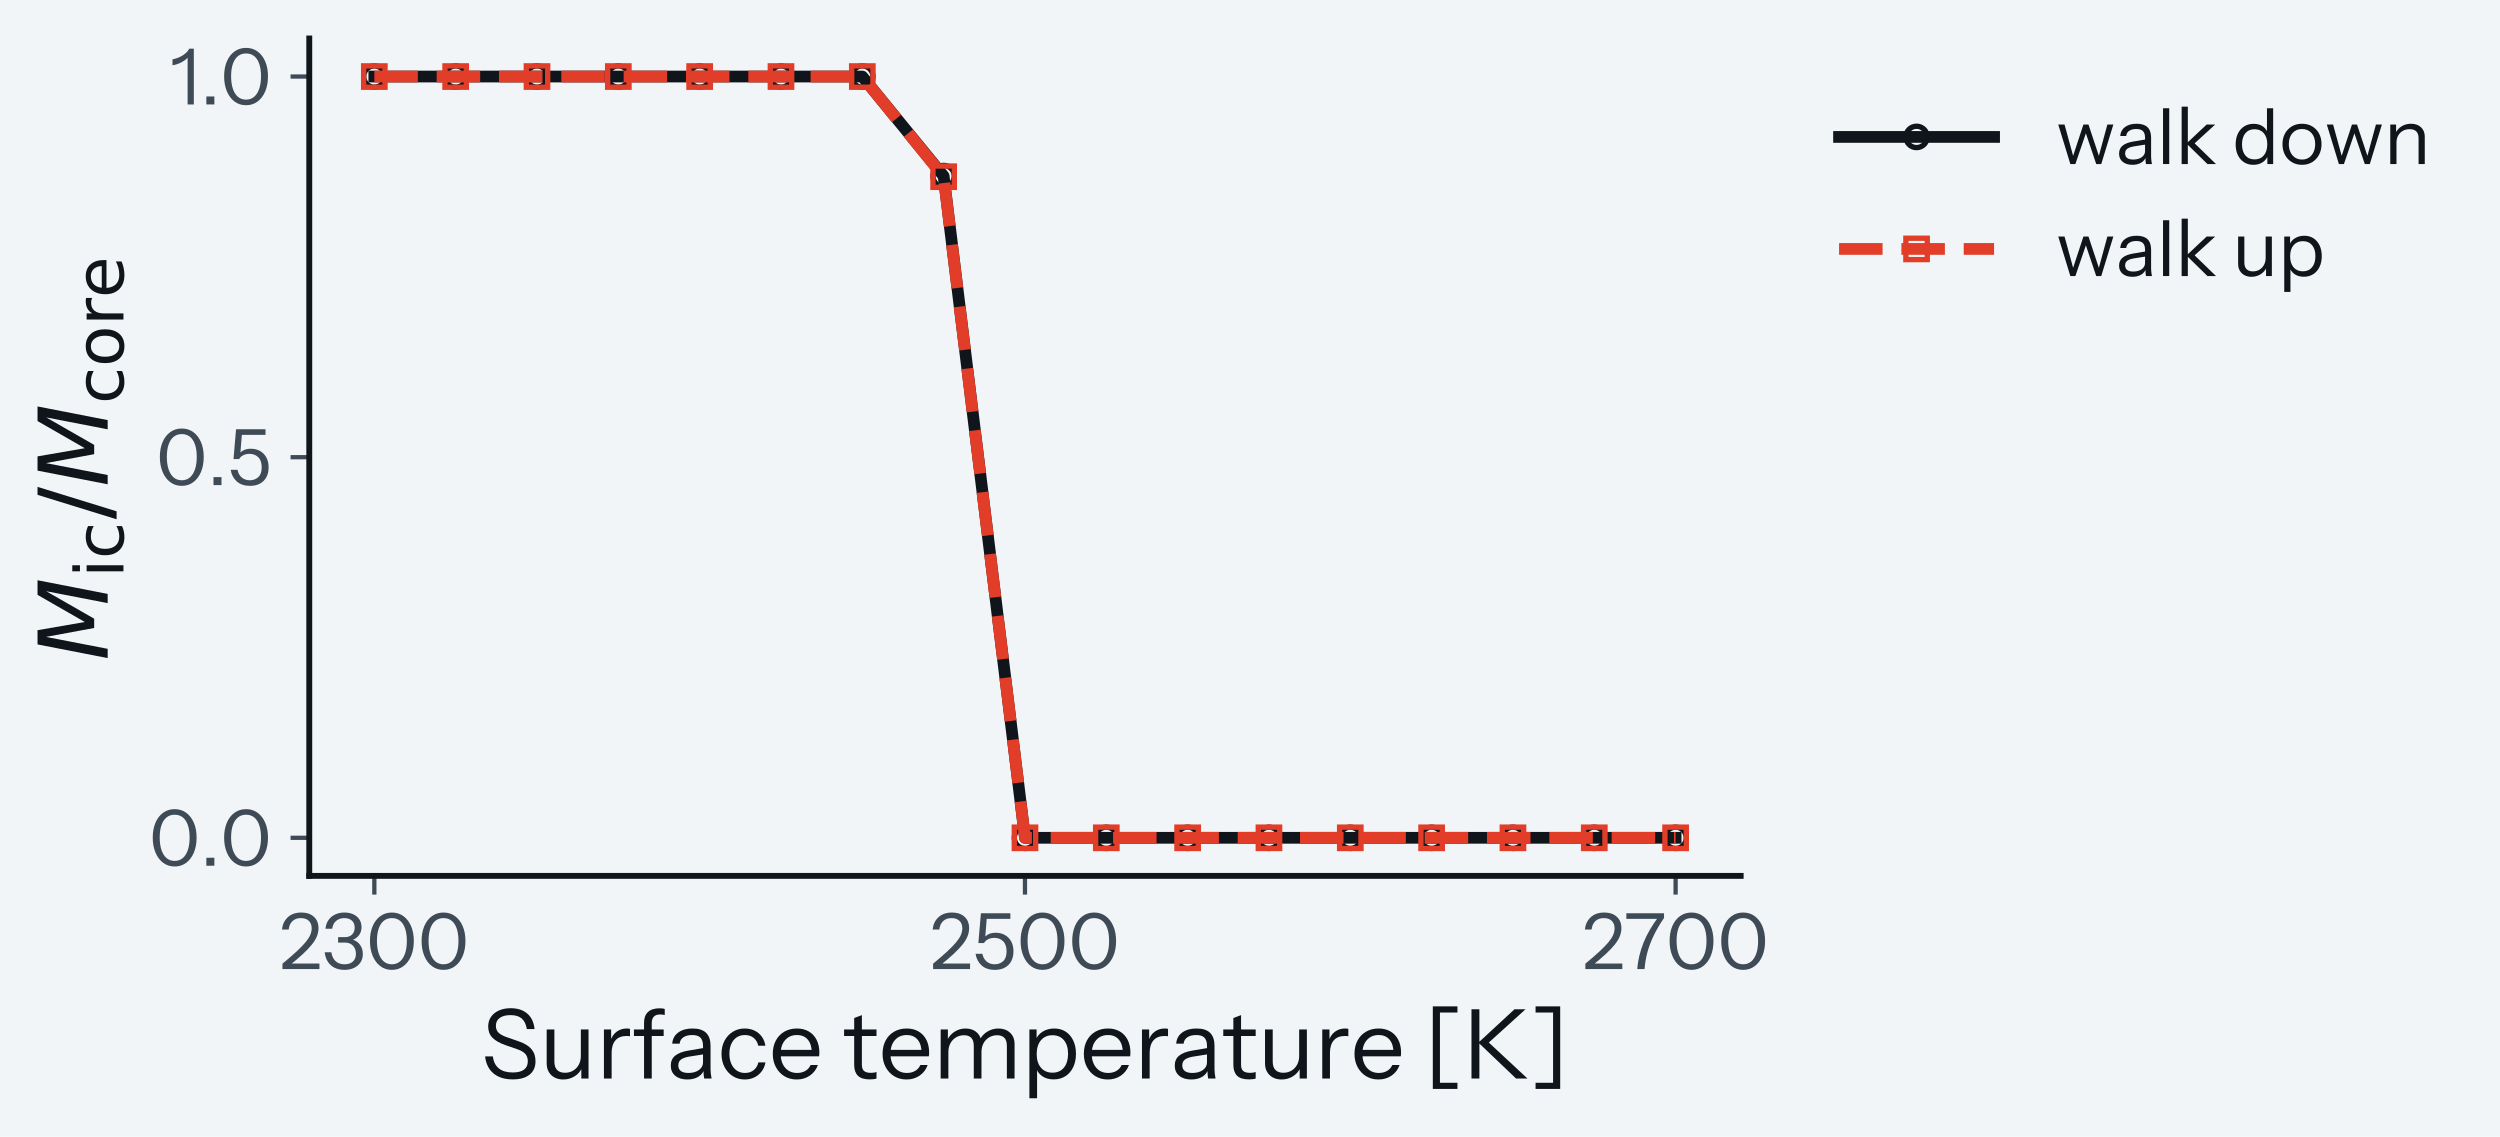
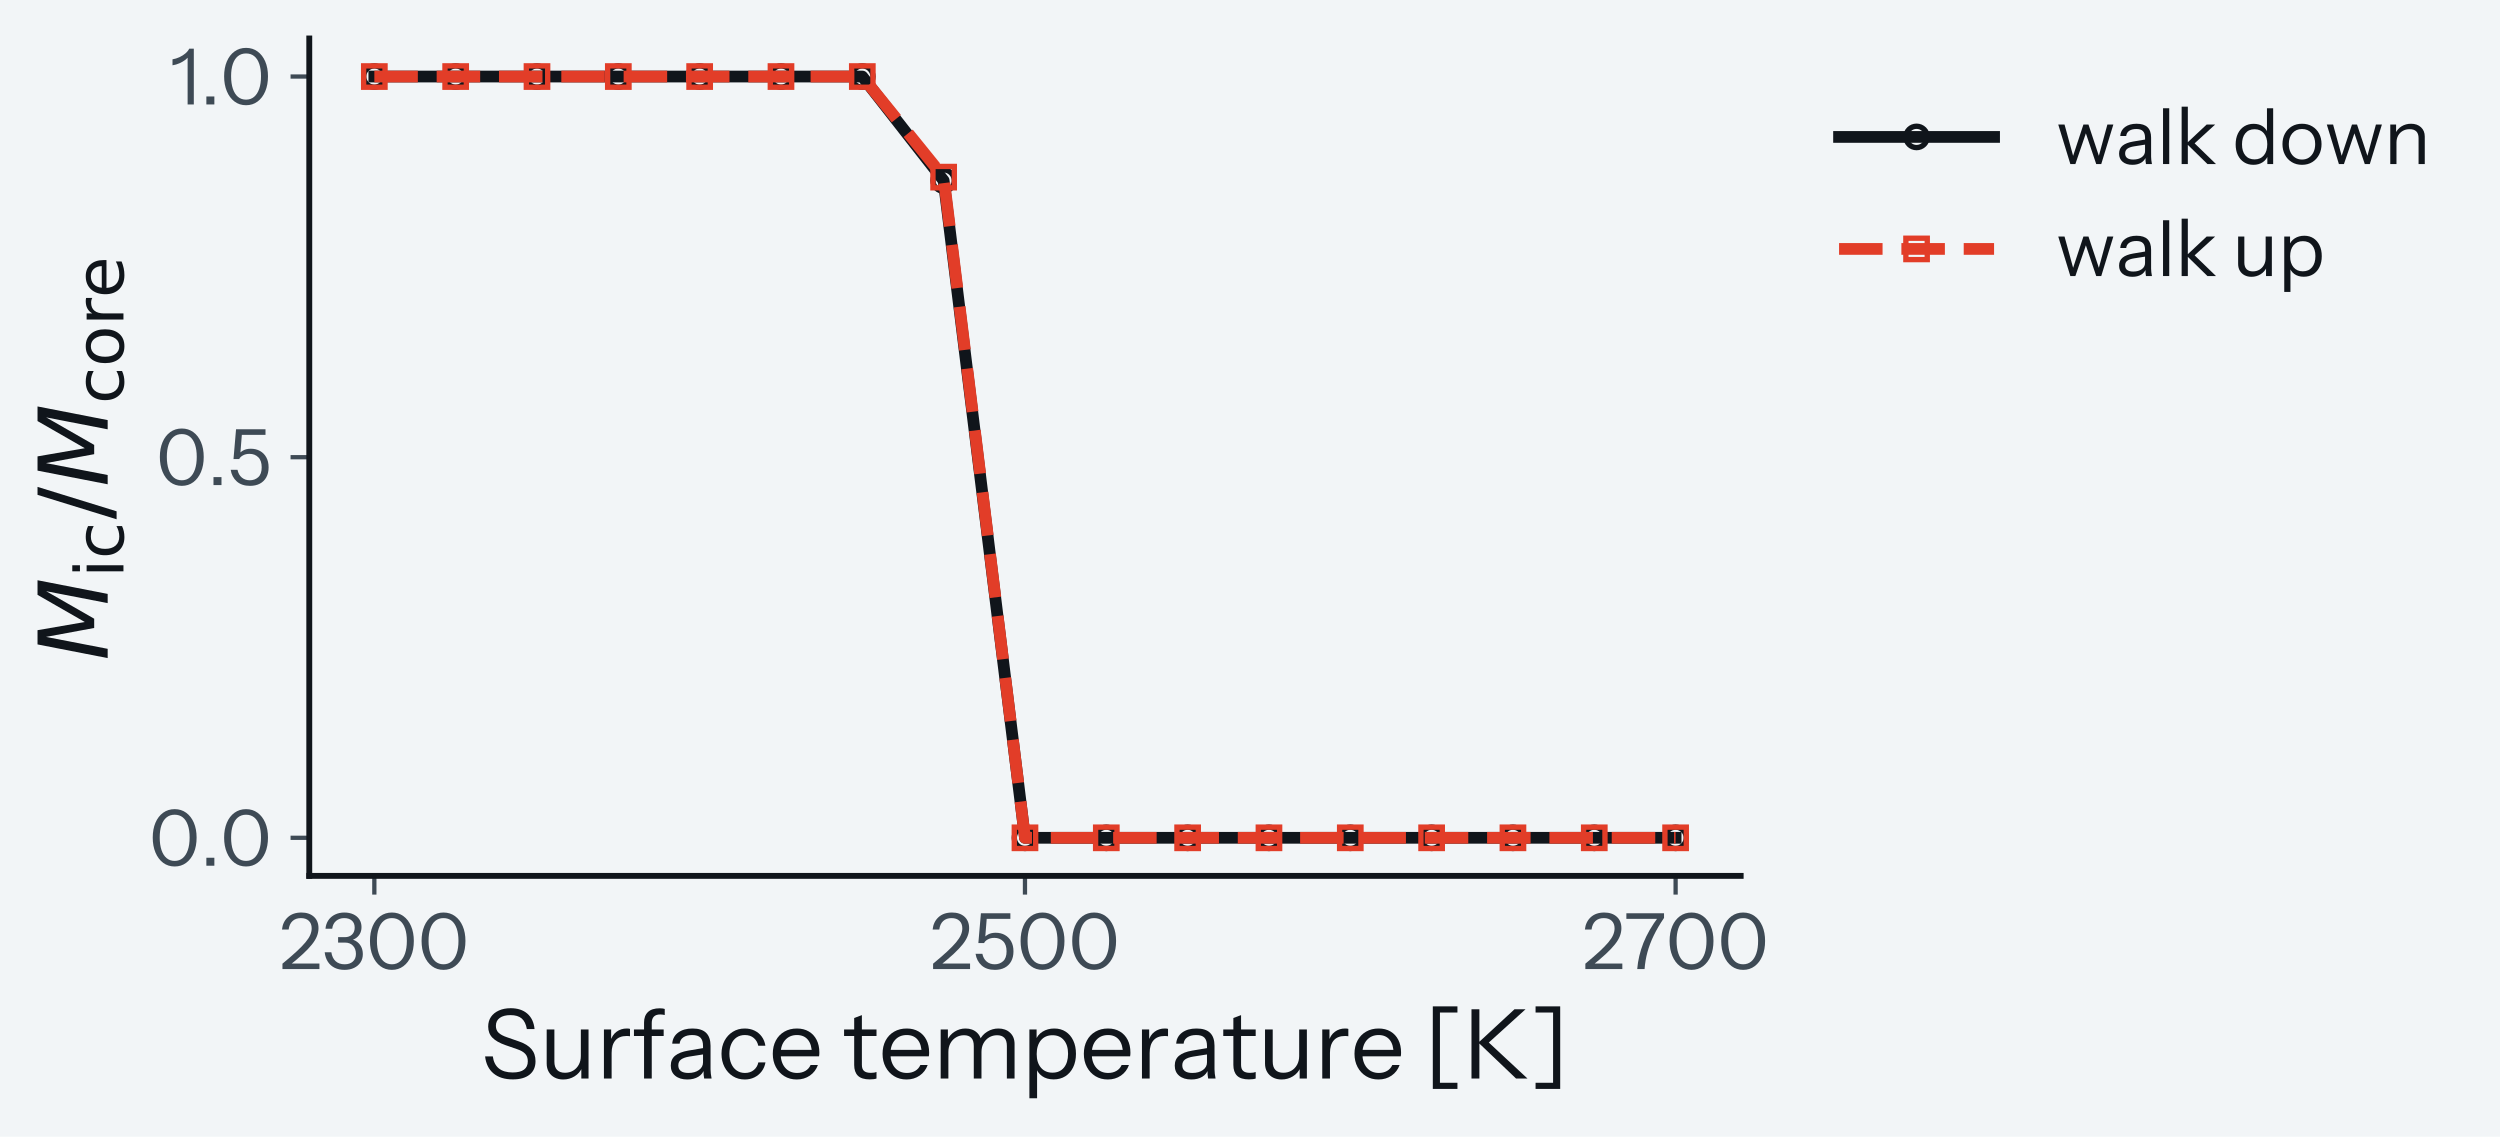
<svg xmlns="http://www.w3.org/2000/svg" xmlns:xlink="http://www.w3.org/1999/xlink" width="467.707pt" height="212.664pt" viewBox="0 0 467.707 212.664" version="1.1">
  <defs>
    <style type="text/css">*{stroke-linejoin: round; stroke-linecap: butt}</style>
  </defs>
  <g id="figure_1">
    <g id="patch_1">
      <path d="M 0 212.664  L 467.707 212.664  L 467.707 0  L 0 0  z " style="fill: #f2f5f7" />
    </g>
    <g id="axes_1">
      <g id="patch_2">
        <path d="M 57.86 163.862  L 325.65 163.862  L 325.65 7.2  L 57.86 7.2  z " style="fill: #f2f5f7" />
      </g>
      <g id="matplotlib.axis_1">
        <g id="xtick_1">
          <g id="line2d_1">
            <defs>
              <path id="m2a301ba8c9" d="M 0 0  L 0 3.5  " style="stroke: #3e4a55; stroke-width: 0.8" />
            </defs>
            <g>
              <use xlink:href="#m2a301ba8c9" x="70.032" y="163.862" style="fill: #3e4a55; stroke: #3e4a55; stroke-width: 0.8" />
            </g>
          </g>
          <g id="text_1">
            <g style="fill: #3e4a55" transform="translate(52.26268 181.3018) scale(0.145 -0.145)">
              <defs>
                <path id="InstrumentSans-Regular-32" d="M 256 0  L 256 448  Q 947 1018 1411 1446  Q 1875 1875 2153 2208  Q 2432 2541 2550 2819  Q 2669 3098 2669 3366  Q 2669 3763 2432 3987  Q 2195 4211 1779 4211  Q 1350 4211 1088 3968  Q 826 3725 768 3270  L 218 3270  Q 282 3898 701 4285  Q 1120 4672 1818 4672  Q 2464 4672 2848 4326  Q 3232 3981 3232 3379  Q 3232 3053 3107 2726  Q 2982 2400 2697 2041  Q 2413 1683 1949 1251  Q 1485 819 800 275  L 678 461  L 3309 461  L 3309 0  L 256 0  z " transform="scale(0.015625)" />
                <path id="InstrumentSans-Regular-33" d="M 1894 -64  Q 1434 -64 1085 105  Q 736 275 521 601  Q 307 928 256 1389  L 806 1389  Q 877 909 1158 653  Q 1440 397 1901 397  Q 2336 397 2585 627  Q 2835 858 2835 1254  Q 2835 1670 2592 1929  Q 2349 2189 1939 2189  L 1363 2189  L 1363 2637  L 1920 2637  Q 2291 2637 2512 2851  Q 2733 3066 2733 3424  Q 2733 3802 2499 4006  Q 2266 4211 1869 4211  Q 1478 4211 1203 3984  Q 928 3757 877 3334  L 320 3334  Q 358 3744 563 4041  Q 768 4339 1110 4505  Q 1453 4672 1882 4672  Q 2298 4672 2618 4525  Q 2938 4378 3117 4106  Q 3296 3834 3296 3469  Q 3296 3142 3149 2892  Q 3002 2643 2749 2502  Q 2496 2362 2170 2362  L 2131 2496  Q 2522 2496 2806 2333  Q 3091 2170 3248 1888  Q 3405 1606 3405 1235  Q 3405 851 3213 556  Q 3021 262 2681 99  Q 2342 -64 1894 -64  z " transform="scale(0.015625)" />
                <path id="InstrumentSans-Regular-30" d="M 2131 -64  Q 1587 -64 1180 240  Q 774 544 547 1085  Q 320 1626 320 2323  Q 320 3021 544 3549  Q 768 4077 1177 4374  Q 1587 4672 2131 4672  Q 2675 4672 3081 4374  Q 3488 4077 3715 3549  Q 3942 3021 3942 2323  Q 3942 1619 3715 1081  Q 3488 544 3081 240  Q 2675 -64 2131 -64  z M 2131 397  Q 2522 397 2797 630  Q 3072 864 3219 1296  Q 3366 1728 3366 2330  Q 3366 2925 3222 3347  Q 3078 3770 2803 3990  Q 2528 4211 2131 4211  Q 1734 4211 1459 3987  Q 1184 3763 1040 3344  Q 896 2925 896 2330  Q 896 1728 1043 1293  Q 1190 858 1465 627  Q 1741 397 2131 397  z " transform="scale(0.015625)" />
              </defs>
              <use xlink:href="#InstrumentSans-Regular-32" />
              <use xlink:href="#InstrumentSans-Regular-33" transform="translate(54.49999 0)" />
              <use xlink:href="#InstrumentSans-Regular-30" transform="translate(111.9 0)" />
              <use xlink:href="#InstrumentSans-Regular-30" transform="translate(178.5 0)" />
            </g>
          </g>
        </g>
        <g id="xtick_2">
          <g id="line2d_2">
            <g>
              <use xlink:href="#m2a301ba8c9" x="191.755" y="163.862" style="fill: #3e4a55; stroke: #3e4a55; stroke-width: 0.8" />
            </g>
          </g>
          <g id="text_2">
            <g style="fill: #3e4a55" transform="translate(173.9855 181.3018) scale(0.145 -0.145)">
              <defs>
                <path id="InstrumentSans-Regular-35" d="M 1869 -64  Q 1184 -64 774 304  Q 365 672 275 1261  L 838 1261  Q 922 845 1194 621  Q 1466 397 1856 397  Q 2266 397 2550 653  Q 2835 909 2835 1466  Q 2835 2022 2550 2300  Q 2266 2579 1830 2579  Q 1517 2579 1286 2451  Q 1056 2323 979 2150  L 506 2150  L 717 4608  L 3149 4608  L 3149 4147  L 1030 4147  L 1210 4339  L 1062 2483  L 941 2528  Q 1056 2720 1312 2861  Q 1568 3002 1939 3002  Q 2368 3002 2697 2816  Q 3027 2630 3216 2288  Q 3405 1946 3405 1466  Q 3405 986 3216 643  Q 3027 301 2684 118  Q 2342 -64 1869 -64  z " transform="scale(0.015625)" />
              </defs>
              <use xlink:href="#InstrumentSans-Regular-32" />
              <use xlink:href="#InstrumentSans-Regular-35" transform="translate(54.49999 0)" />
              <use xlink:href="#InstrumentSans-Regular-30" transform="translate(111.9 0)" />
              <use xlink:href="#InstrumentSans-Regular-30" transform="translate(178.5 0)" />
            </g>
          </g>
        </g>
        <g id="xtick_3">
          <g id="line2d_3">
            <g>
              <use xlink:href="#m2a301ba8c9" x="313.478" y="163.862" style="fill: #3e4a55; stroke: #3e4a55; stroke-width: 0.8" />
            </g>
          </g>
          <g id="text_3">
            <g style="fill: #3e4a55" transform="translate(296.0131 181.3018) scale(0.145 -0.145)">
              <defs>
                <path id="InstrumentSans-Regular-37" d="M 1050 0  Q 1139 1088 1558 2153  Q 1978 3219 2816 4333  L 2848 4147  L 154 4147  L 154 4608  L 3264 4608  L 3264 4224  Q 2752 3475 2416 2777  Q 2080 2080 1894 1398  Q 1709 717 1658 0  L 1050 0  z " transform="scale(0.015625)" />
              </defs>
              <use xlink:href="#InstrumentSans-Regular-32" />
              <use xlink:href="#InstrumentSans-Regular-37" transform="translate(54.49999 0)" />
              <use xlink:href="#InstrumentSans-Regular-30" transform="translate(107.7 0)" />
              <use xlink:href="#InstrumentSans-Regular-30" transform="translate(174.3 0)" />
            </g>
          </g>
        </g>
        <g id="text_4">
          <g style="fill: #10151b" transform="translate(89.99858 201.7743) scale(0.18 -0.18)">
            <defs>
              <path id="InstrumentSans-Regular-53" d="M 2112 -58  Q 1306 -58 829 339  Q 352 736 269 1472  L 781 1472  Q 851 941 1184 672  Q 1517 403 2106 403  Q 2605 403 2857 592  Q 3110 781 3110 1146  Q 3110 1459 2937 1644  Q 2765 1830 2400 1952  L 1626 2221  Q 1037 2426 755 2717  Q 474 3008 474 3456  Q 474 3827 659 4099  Q 845 4371 1184 4524  Q 1523 4678 1971 4678  Q 2662 4678 3078 4316  Q 3494 3955 3558 3290  L 3046 3290  Q 2963 3770 2704 3994  Q 2445 4218 1958 4218  Q 1498 4218 1242 4032  Q 986 3846 986 3507  Q 986 3219 1165 3046  Q 1344 2874 1722 2746  L 2547 2458  Q 3085 2272 3353 1955  Q 3622 1638 3622 1152  Q 3622 576 3228 259  Q 2835 -58 2112 -58  z " transform="scale(0.015625)" />
              <path id="InstrumentSans-Regular-75" d="M 1574 -64  Q 1254 -64 1004 67  Q 755 198 614 438  Q 474 678 474 992  L 474 3264  L 986 3264  L 986 1126  Q 986 755 1168 569  Q 1350 384 1690 384  Q 1997 384 2233 525  Q 2470 666 2608 918  Q 2746 1171 2746 1498  L 2829 723  Q 2669 358 2329 147  Q 1990 -64 1574 -64  z M 2778 0  L 2778 768  L 2746 768  L 2746 3264  L 3258 3264  L 3258 0  L 2778 0  z " transform="scale(0.015625)" />
              <path id="InstrumentSans-Regular-72" d="M 512 0  L 512 3264  L 992 3264  L 992 2432  L 1024 2432  L 1024 0  L 512 0  z M 1024 1702  L 941 2477  Q 1056 2893 1350 3110  Q 1645 3328 2029 3328  Q 2189 3328 2246 3302  L 2246 2810  Q 2214 2822 2156 2825  Q 2099 2829 2016 2829  Q 1530 2829 1277 2537  Q 1024 2246 1024 1702  z " transform="scale(0.015625)" />
              <path id="InstrumentSans-Regular-66" d="M 781 0  L 781 3725  Q 781 4173 1040 4422  Q 1299 4672 1830 4672  Q 1958 4672 2032 4659  Q 2106 4646 2157 4627  L 2157 4224  Q 2112 4237 2032 4249  Q 1952 4262 1862 4262  Q 1568 4262 1430 4115  Q 1293 3968 1293 3699  L 1293 0  L 781 0  z M 109 2829  L 109 3264  L 2086 3264  L 2086 2829  L 109 2829  z " transform="scale(0.015625)" />
              <path id="InstrumentSans-Regular-61" d="M 2515 0  Q 2490 109 2480 249  Q 2470 390 2470 608  L 2438 608  L 2438 2170  Q 2438 2541 2268 2717  Q 2099 2893 1722 2893  Q 1350 2893 1129 2742  Q 909 2592 883 2317  L 390 2317  Q 422 2790 787 3059  Q 1152 3328 1741 3328  Q 2349 3328 2643 3040  Q 2938 2752 2938 2176  L 2938 608  Q 2938 467 2957 316  Q 2976 166 3008 0  L 2515 0  z M 1395 -64  Q 890 -64 592 182  Q 294 429 294 858  Q 294 1286 588 1523  Q 883 1760 1446 1856  L 2586 2048  L 2586 1626  L 1523 1459  Q 1165 1402 979 1267  Q 794 1133 794 877  Q 794 627 963 499  Q 1133 371 1466 371  Q 1894 371 2166 566  Q 2438 762 2438 1075  L 2522 621  Q 2419 294 2121 115  Q 1824 -64 1395 -64  z " transform="scale(0.015625)" />
              <path id="InstrumentSans-Regular-63" d="M 1805 -64  Q 1357 -64 1008 157  Q 659 378 457 765  Q 256 1152 256 1645  Q 256 2138 457 2515  Q 659 2893 1008 3110  Q 1357 3328 1798 3328  Q 2163 3328 2454 3187  Q 2746 3046 2934 2787  Q 3123 2528 3174 2182  L 2701 2182  Q 2637 2496 2406 2694  Q 2176 2893 1811 2893  Q 1498 2893 1267 2739  Q 1037 2586 909 2304  Q 781 2022 781 1645  Q 781 1267 909 979  Q 1037 691 1270 531  Q 1504 371 1818 371  Q 2170 371 2406 566  Q 2643 762 2707 1075  L 3181 1075  Q 3123 736 2928 477  Q 2733 218 2445 77  Q 2157 -64 1805 -64  z " transform="scale(0.015625)" />
              <path id="InstrumentSans-Regular-65" d="M 1850 -64  Q 1382 -64 1024 157  Q 666 378 461 762  Q 256 1146 256 1645  Q 256 2144 457 2525  Q 659 2906 1024 3117  Q 1389 3328 1862 3328  Q 2317 3328 2653 3129  Q 2989 2931 3171 2572  Q 3354 2214 3354 1728  Q 3354 1664 3350 1606  Q 3347 1549 3334 1478  L 640 1478  L 640 1907  L 3021 1907  L 2854 1670  Q 2854 2259 2595 2576  Q 2336 2893 1862 2893  Q 1376 2893 1078 2557  Q 781 2221 781 1651  Q 781 1069 1078 720  Q 1376 371 1875 371  Q 2189 371 2425 508  Q 2662 646 2771 902  L 3258 902  Q 3098 454 2723 195  Q 2349 -64 1850 -64  z " transform="scale(0.015625)" />
              <path id="InstrumentSans-Regular-20" transform="scale(0.015625)" />
              <path id="InstrumentSans-Regular-74" d="M 1818 -58  Q 1274 -58 1027 188  Q 781 435 781 902  L 781 4026  L 1293 4218  L 1293 909  Q 1293 634 1433 506  Q 1574 378 1894 378  Q 2022 378 2115 394  Q 2208 410 2266 435  L 2266 0  Q 2202 -26 2083 -42  Q 1965 -58 1818 -58  z M 109 2829  L 109 3264  L 2266 3264  L 2266 2829  L 109 2829  z " transform="scale(0.015625)" />
              <path id="InstrumentSans-Regular-6d" d="M 512 0  L 512 3264  L 992 3264  L 992 2496  L 1024 2496  L 1024 0  L 512 0  z M 2714 0  L 2714 2163  Q 2714 2534 2547 2707  Q 2381 2880 2067 2880  Q 1773 2880 1536 2739  Q 1299 2598 1161 2348  Q 1024 2099 1024 1766  L 941 2541  Q 1107 2906 1440 3117  Q 1773 3328 2163 3328  Q 2637 3328 2931 3049  Q 3226 2771 3226 2298  L 3226 0  L 2714 0  z M 4915 0  L 4915 2163  Q 4915 2534 4748 2707  Q 4582 2880 4269 2880  Q 3974 2880 3737 2739  Q 3501 2598 3363 2348  Q 3226 2099 3226 1766  L 3098 2541  Q 3264 2906 3609 3117  Q 3955 3328 4352 3328  Q 4826 3328 5126 3049  Q 5427 2771 5427 2298  L 5427 0  L 4915 0  z " transform="scale(0.015625)" />
              <path id="InstrumentSans-Regular-70" d="M 2125 -58  Q 1664 -58 1350 166  Q 1037 390 922 800  L 1024 813  L 1024 -1312  L 512 -1312  L 512 3264  L 992 3264  L 992 2502  L 922 2522  Q 1043 2899 1382 3113  Q 1722 3328 2170 3328  Q 2605 3328 2928 3117  Q 3251 2906 3430 2528  Q 3610 2150 3610 1645  Q 3610 1133 3424 749  Q 3238 365 2905 153  Q 2573 -58 2125 -58  z M 2048 390  Q 2534 390 2809 726  Q 3085 1062 3085 1645  Q 3085 2221 2809 2550  Q 2534 2880 2048 2880  Q 1562 2880 1280 2544  Q 998 2208 998 1626  Q 998 1056 1280 723  Q 1562 390 2048 390  z " transform="scale(0.015625)" />
              <path id="InstrumentSans-Regular-5b" d="M 576 -691  L 576 4800  L 2214 4800  L 2214 4390  L 1050 4390  L 1050 -282  L 2214 -282  L 2214 -691  L 576 -691  z " transform="scale(0.015625)" />
              <path id="InstrumentSans-Regular-4b" d="M 550 0  L 550 4608  L 1075 4608  L 1075 0  L 550 0  z M 1018 2394  L 3411 4608  L 4147 4608  L 1702 2394  L 1018 2394  z M 3514 0  L 1005 2394  L 1702 2394  L 4275 0  L 3514 0  z " transform="scale(0.015625)" />
              <path id="InstrumentSans-Regular-5d" d="M 2022 4800  L 2022 -691  L 384 -691  L 384 -282  L 1549 -282  L 1549 4390  L 384 4390  L 384 4800  L 2022 4800  z " transform="scale(0.015625)" />
            </defs>
            <use xlink:href="#InstrumentSans-Regular-53" />
            <use xlink:href="#InstrumentSans-Regular-75" transform="translate(60.79999 0)" />
            <use xlink:href="#InstrumentSans-Regular-72" transform="translate(119.7 0)" />
            <use xlink:href="#InstrumentSans-Regular-66" transform="translate(157.2 0)" />
            <use xlink:href="#InstrumentSans-Regular-61" transform="translate(192.6 0)" />
            <use xlink:href="#InstrumentSans-Regular-63" transform="translate(245.8999 0)" />
            <use xlink:href="#InstrumentSans-Regular-65" transform="translate(299.1999 0)" />
            <use xlink:href="#InstrumentSans-Regular-20" transform="translate(355.5999 0)" />
            <use xlink:href="#InstrumentSans-Regular-74" transform="translate(375.5999 0)" />
            <use xlink:href="#InstrumentSans-Regular-65" transform="translate(413.2999 0)" />
            <use xlink:href="#InstrumentSans-Regular-6d" transform="translate(469.6999 0)" />
            <use xlink:href="#InstrumentSans-Regular-70" transform="translate(561.8999 0)" />
            <use xlink:href="#InstrumentSans-Regular-65" transform="translate(622.4999 0)" />
            <use xlink:href="#InstrumentSans-Regular-72" transform="translate(678.8999 0)" />
            <use xlink:href="#InstrumentSans-Regular-61" transform="translate(716.3999 0)" />
            <use xlink:href="#InstrumentSans-Regular-74" transform="translate(769.6998 0)" />
            <use xlink:href="#InstrumentSans-Regular-75" transform="translate(807.3998 0)" />
            <use xlink:href="#InstrumentSans-Regular-72" transform="translate(866.2998 0)" />
            <use xlink:href="#InstrumentSans-Regular-65" transform="translate(903.7998 0)" />
            <use xlink:href="#InstrumentSans-Regular-20" transform="translate(960.1998 0)" />
            <use xlink:href="#InstrumentSans-Regular-5b" transform="translate(980.1998 0)" />
            <use xlink:href="#InstrumentSans-Regular-4b" transform="translate(1020.8 0)" />
            <use xlink:href="#InstrumentSans-Regular-5d" transform="translate(1090 0)" />
          </g>
        </g>
      </g>
      <g id="matplotlib.axis_2">
        <g id="ytick_1">
          <g id="line2d_4">
            <defs>
              <path id="me776a80f98" d="M 0 0  L -3.5 0  " style="stroke: #3e4a55; stroke-width: 0.8" />
            </defs>
            <g>
              <use xlink:href="#me776a80f98" x="57.86" y="156.741" style="fill: #3e4a55; stroke: #3e4a55; stroke-width: 0.8" />
            </g>
          </g>
          <g id="text_5">
            <g style="fill: #3e4a55" transform="translate(27.85 161.9608) scale(0.145 -0.145)">
              <defs>
                <path id="InstrumentSans-Regular-2e" d="M 486 0  L 486 659  L 1146 659  L 1146 0  L 486 0  z " transform="scale(0.015625)" />
              </defs>
              <use xlink:href="#InstrumentSans-Regular-30" />
              <use xlink:href="#InstrumentSans-Regular-2e" transform="translate(66.59999 0)" />
              <use xlink:href="#InstrumentSans-Regular-30" transform="translate(92.09998 0)" />
            </g>
          </g>
        </g>
        <g id="ytick_2">
          <g id="line2d_5">
            <g>
              <use xlink:href="#me776a80f98" x="57.86" y="85.531" style="fill: #3e4a55; stroke: #3e4a55; stroke-width: 0.8" />
            </g>
          </g>
          <g id="text_6">
            <g style="fill: #3e4a55" transform="translate(29.18219 90.75091) scale(0.145 -0.145)">
              <use xlink:href="#InstrumentSans-Regular-30" />
              <use xlink:href="#InstrumentSans-Regular-2e" transform="translate(66.59999 0)" />
              <use xlink:href="#InstrumentSans-Regular-35" transform="translate(92.09998 0)" />
            </g>
          </g>
        </g>
        <g id="ytick_3">
          <g id="line2d_6">
            <g>
              <use xlink:href="#me776a80f98" x="57.86" y="14.321" style="fill: #3e4a55; stroke: #3e4a55; stroke-width: 0.8" />
            </g>
          </g>
          <g id="text_7">
            <g style="fill: #3e4a55" transform="translate(31.8375 19.54099) scale(0.145 -0.145)">
              <defs>
                <path id="InstrumentSans-Regular-31" d="M 1440 0  L 1440 4083  L 1574 4051  Q 1498 3878 1280 3705  Q 1062 3533 777 3405  Q 493 3277 192 3232  L 192 3725  Q 493 3776 768 3904  Q 1043 4032 1257 4214  Q 1472 4397 1574 4608  L 1952 4608  L 1952 0  L 1440 0  z " transform="scale(0.015625)" />
              </defs>
              <use xlink:href="#InstrumentSans-Regular-31" />
              <use xlink:href="#InstrumentSans-Regular-2e" transform="translate(39.09999 0)" />
              <use xlink:href="#InstrumentSans-Regular-30" transform="translate(64.59998 0)" />
            </g>
          </g>
        </g>
        <g id="text_8">
          <g style="fill: #10151b" transform="translate(20.16 123.6009) rotate(-90) scale(0.18 -0.18)">
            <defs>
              <path id="DejaVuSans-Oblique-4d" d="M 1081 4666  L 2028 4666  L 2572 1522  L 4378 4666  L 5350 4666  L 4441 0  L 3828 0  L 4622 4091  L 2791 897  L 2175 897  L 1581 4103  L 788 0  L 172 0  L 1081 4666  z " transform="scale(0.015625)" />
              <path id="DejaVuSans-69" d="M 603 3500  L 1178 3500  L 1178 0  L 603 0  L 603 3500  z M 603 4863  L 1178 4863  L 1178 4134  L 603 4134  L 603 4863  z " transform="scale(0.015625)" />
              <path id="DejaVuSans-63" d="M 3122 3366  L 3122 2828  Q 2878 2963 2633 3030  Q 2388 3097 2138 3097  Q 1578 3097 1268 2742  Q 959 2388 959 1747  Q 959 1106 1268 751  Q 1578 397 2138 397  Q 2388 397 2633 464  Q 2878 531 3122 666  L 3122 134  Q 2881 22 2623 -34  Q 2366 -91 2075 -91  Q 1284 -91 818 406  Q 353 903 353 1747  Q 353 2603 823 3093  Q 1294 3584 2113 3584  Q 2378 3584 2631 3529  Q 2884 3475 3122 3366  z " transform="scale(0.015625)" />
              <path id="DejaVuSans-2f" d="M 1625 4666  L 2156 4666  L 531 -594  L 0 -594  L 1625 4666  z " transform="scale(0.015625)" />
              <path id="DejaVuSans-6f" d="M 1959 3097  Q 1497 3097 1228 2736  Q 959 2375 959 1747  Q 959 1119 1226 758  Q 1494 397 1959 397  Q 2419 397 2687 759  Q 2956 1122 2956 1747  Q 2956 2369 2687 2733  Q 2419 3097 1959 3097  z M 1959 3584  Q 2709 3584 3137 3096  Q 3566 2609 3566 1747  Q 3566 888 3137 398  Q 2709 -91 1959 -91  Q 1206 -91 779 398  Q 353 888 353 1747  Q 353 2609 779 3096  Q 1206 3584 1959 3584  z " transform="scale(0.015625)" />
              <path id="DejaVuSans-72" d="M 2631 2963  Q 2534 3019 2420 3045  Q 2306 3072 2169 3072  Q 1681 3072 1420 2755  Q 1159 2438 1159 1844  L 1159 0  L 581 0  L 581 3500  L 1159 3500  L 1159 2956  Q 1341 3275 1631 3429  Q 1922 3584 2338 3584  Q 2397 3584 2469 3576  Q 2541 3569 2628 3553  L 2631 2963  z " transform="scale(0.015625)" />
              <path id="DejaVuSans-65" d="M 3597 1894  L 3597 1613  L 953 1613  Q 991 1019 1311 708  Q 1631 397 2203 397  Q 2534 397 2845 478  Q 3156 559 3463 722  L 3463 178  Q 3153 47 2828 -22  Q 2503 -91 2169 -91  Q 1331 -91 842 396  Q 353 884 353 1716  Q 353 2575 817 3079  Q 1281 3584 2069 3584  Q 2775 3584 3186 3129  Q 3597 2675 3597 1894  z M 3022 2063  Q 3016 2534 2758 2815  Q 2500 3097 2075 3097  Q 1594 3097 1305 2825  Q 1016 2553 972 2059  L 3022 2063  z " transform="scale(0.015625)" />
            </defs>
            <use xlink:href="#DejaVuSans-Oblique-4d" transform="translate(0 0.09375)" />
            <use xlink:href="#DejaVuSans-69" transform="translate(86.2793 -16.3125) scale(0.7)" />
            <use xlink:href="#DejaVuSans-63" transform="translate(105.7275 -16.3125) scale(0.7)" />
            <use xlink:href="#DejaVuSans-2f" transform="translate(146.9482 0.09375)" />
            <use xlink:href="#DejaVuSans-Oblique-4d" transform="translate(180.6396 0.09375)" />
            <use xlink:href="#DejaVuSans-63" transform="translate(266.9189 -16.3125) scale(0.7)" />
            <use xlink:href="#DejaVuSans-6f" transform="translate(305.4053 -16.3125) scale(0.7)" />
            <use xlink:href="#DejaVuSans-72" transform="translate(348.2324 -16.3125) scale(0.7)" />
            <use xlink:href="#DejaVuSans-65" transform="translate(377.0117 -16.3125) scale(0.7)" />
          </g>
        </g>
      </g>
      <g id="line2d_7">
-         <path d="M 70.032 14.321  L 85.247 14.321  L 100.463 14.321  L 115.678 14.321  L 130.893 14.321  L 146.109 14.321  L 161.324 14.321  L 176.539 32.94  L 191.755 156.741  L 206.97 156.741  L 222.186 156.741  L 237.401 156.741  L 252.616 156.741  L 267.832 156.741  L 283.047 156.741  L 298.262 156.741  L 313.478 156.741  " clip-path="url(#p23dc325792)" style="fill: none; stroke: #10151b; stroke-width: 2.2; stroke-linecap: square" />
+         <path d="M 70.032 14.321  L 85.247 14.321  L 100.463 14.321  L 115.678 14.321  L 130.893 14.321  L 146.109 14.321  L 161.324 14.321  L 176.539 33.776  L 191.755 156.741  L 206.97 156.741  L 222.186 156.741  L 237.401 156.741  L 252.616 156.741  L 267.832 156.741  L 283.047 156.741  L 298.262 156.741  L 313.478 156.741  " clip-path="url(#p23dc325792)" style="fill: none; stroke: #10151b; stroke-width: 2.2; stroke-linecap: square" />
        <defs>
          <path id="m39751e31ba" d="M 0 2  C 0.53 2 1.039 1.789 1.414 1.414  C 1.789 1.039 2 0.53 2 0  C 2 -0.53 1.789 -1.039 1.414 -1.414  C 1.039 -1.789 0.53 -2 0 -2  C -0.53 -2 -1.039 -1.789 -1.414 -1.414  C -1.789 -1.039 -2 -0.53 -2 0  C -2 0.53 -1.789 1.039 -1.414 1.414  C -1.039 1.789 -0.53 2 0 2  z " style="stroke: #10151b" />
        </defs>
        <g clip-path="url(#p23dc325792)">
          <use xlink:href="#m39751e31ba" x="70.032" y="14.321" style="fill-opacity: 0; stroke: #10151b" />
          <use xlink:href="#m39751e31ba" x="85.247" y="14.321" style="fill-opacity: 0; stroke: #10151b" />
          <use xlink:href="#m39751e31ba" x="100.463" y="14.321" style="fill-opacity: 0; stroke: #10151b" />
          <use xlink:href="#m39751e31ba" x="115.678" y="14.321" style="fill-opacity: 0; stroke: #10151b" />
          <use xlink:href="#m39751e31ba" x="130.893" y="14.321" style="fill-opacity: 0; stroke: #10151b" />
          <use xlink:href="#m39751e31ba" x="146.109" y="14.321" style="fill-opacity: 0; stroke: #10151b" />
          <use xlink:href="#m39751e31ba" x="161.324" y="14.321" style="fill-opacity: 0; stroke: #10151b" />
-           <use xlink:href="#m39751e31ba" x="176.539" y="32.94" style="fill-opacity: 0; stroke: #10151b" />
+           <use xlink:href="#m39751e31ba" x="176.539" y="33.776" style="fill-opacity: 0; stroke: #10151b" />
          <use xlink:href="#m39751e31ba" x="191.755" y="156.741" style="fill-opacity: 0; stroke: #10151b" />
          <use xlink:href="#m39751e31ba" x="206.97" y="156.741" style="fill-opacity: 0; stroke: #10151b" />
          <use xlink:href="#m39751e31ba" x="222.186" y="156.741" style="fill-opacity: 0; stroke: #10151b" />
          <use xlink:href="#m39751e31ba" x="237.401" y="156.741" style="fill-opacity: 0; stroke: #10151b" />
          <use xlink:href="#m39751e31ba" x="252.616" y="156.741" style="fill-opacity: 0; stroke: #10151b" />
          <use xlink:href="#m39751e31ba" x="267.832" y="156.741" style="fill-opacity: 0; stroke: #10151b" />
          <use xlink:href="#m39751e31ba" x="283.047" y="156.741" style="fill-opacity: 0; stroke: #10151b" />
          <use xlink:href="#m39751e31ba" x="298.262" y="156.741" style="fill-opacity: 0; stroke: #10151b" />
          <use xlink:href="#m39751e31ba" x="313.478" y="156.741" style="fill-opacity: 0; stroke: #10151b" />
        </g>
      </g>
      <g id="line2d_8">
-         <path d="M 70.032 14.321  L 85.247 14.321  L 100.463 14.321  L 115.678 14.321  L 130.893 14.321  L 146.109 14.321  L 161.324 14.321  L 176.539 33.058  L 191.755 156.741  L 206.97 156.741  L 222.186 156.741  L 237.401 156.741  L 252.616 156.741  L 267.832 156.741  L 283.047 156.741  L 298.262 156.741  L 313.478 156.741  " clip-path="url(#p23dc325792)" style="fill: none; stroke-dasharray: 8.14,3.52; stroke-dashoffset: 0; stroke: #e23d28; stroke-width: 2.2" />
+         <path d="M 70.032 14.321  L 85.247 14.321  L 100.463 14.321  L 115.678 14.321  L 130.893 14.321  L 146.109 14.321  L 161.324 14.321  L 176.539 33.138  L 191.755 156.741  L 206.97 156.741  L 222.186 156.741  L 237.401 156.741  L 252.616 156.741  L 267.832 156.741  L 283.047 156.741  L 298.262 156.741  L 313.478 156.741  " clip-path="url(#p23dc325792)" style="fill: none; stroke-dasharray: 8.14,3.52; stroke-dashoffset: 0; stroke: #e23d28; stroke-width: 2.2" />
        <defs>
          <path id="mc64122998d" d="M -2 2  L 2 2  L 2 -2  L -2 -2  z " style="stroke: #e23d28; stroke-linejoin: miter" />
        </defs>
        <g clip-path="url(#p23dc325792)">
          <use xlink:href="#mc64122998d" x="70.032" y="14.321" style="fill-opacity: 0; stroke: #e23d28; stroke-linejoin: miter" />
          <use xlink:href="#mc64122998d" x="85.247" y="14.321" style="fill-opacity: 0; stroke: #e23d28; stroke-linejoin: miter" />
          <use xlink:href="#mc64122998d" x="100.463" y="14.321" style="fill-opacity: 0; stroke: #e23d28; stroke-linejoin: miter" />
          <use xlink:href="#mc64122998d" x="115.678" y="14.321" style="fill-opacity: 0; stroke: #e23d28; stroke-linejoin: miter" />
          <use xlink:href="#mc64122998d" x="130.893" y="14.321" style="fill-opacity: 0; stroke: #e23d28; stroke-linejoin: miter" />
          <use xlink:href="#mc64122998d" x="146.109" y="14.321" style="fill-opacity: 0; stroke: #e23d28; stroke-linejoin: miter" />
          <use xlink:href="#mc64122998d" x="161.324" y="14.321" style="fill-opacity: 0; stroke: #e23d28; stroke-linejoin: miter" />
-           <use xlink:href="#mc64122998d" x="176.539" y="33.058" style="fill-opacity: 0; stroke: #e23d28; stroke-linejoin: miter" />
+           <use xlink:href="#mc64122998d" x="176.539" y="33.138" style="fill-opacity: 0; stroke: #e23d28; stroke-linejoin: miter" />
          <use xlink:href="#mc64122998d" x="191.755" y="156.741" style="fill-opacity: 0; stroke: #e23d28; stroke-linejoin: miter" />
          <use xlink:href="#mc64122998d" x="206.97" y="156.741" style="fill-opacity: 0; stroke: #e23d28; stroke-linejoin: miter" />
          <use xlink:href="#mc64122998d" x="222.186" y="156.741" style="fill-opacity: 0; stroke: #e23d28; stroke-linejoin: miter" />
          <use xlink:href="#mc64122998d" x="237.401" y="156.741" style="fill-opacity: 0; stroke: #e23d28; stroke-linejoin: miter" />
          <use xlink:href="#mc64122998d" x="252.616" y="156.741" style="fill-opacity: 0; stroke: #e23d28; stroke-linejoin: miter" />
          <use xlink:href="#mc64122998d" x="267.832" y="156.741" style="fill-opacity: 0; stroke: #e23d28; stroke-linejoin: miter" />
          <use xlink:href="#mc64122998d" x="283.047" y="156.741" style="fill-opacity: 0; stroke: #e23d28; stroke-linejoin: miter" />
          <use xlink:href="#mc64122998d" x="298.262" y="156.741" style="fill-opacity: 0; stroke: #e23d28; stroke-linejoin: miter" />
          <use xlink:href="#mc64122998d" x="313.478" y="156.741" style="fill-opacity: 0; stroke: #e23d28; stroke-linejoin: miter" />
        </g>
      </g>
      <g id="patch_3">
        <path d="M 57.86 163.862  L 57.86 7.2  " style="fill: none; stroke: #10151b; stroke-width: 1.1; stroke-linejoin: miter; stroke-linecap: square" />
      </g>
      <g id="patch_4">
        <path d="M 57.86 163.862  L 325.65 163.862  " style="fill: none; stroke: #10151b; stroke-width: 1.1; stroke-linejoin: miter; stroke-linecap: square" />
      </g>
      <g id="legend_1">
        <g id="line2d_9">
          <path d="M 344.056 25.615  L 358.556 25.615  L 373.056 25.615  " style="fill: none; stroke: #10151b; stroke-width: 2.2; stroke-linecap: square" />
          <g>
            <use xlink:href="#m39751e31ba" x="358.556" y="25.615" style="fill-opacity: 0; stroke: #10151b" />
          </g>
        </g>
        <g id="text_9">
          <g style="fill: #10151b" transform="translate(384.6558 30.69) scale(0.145 -0.145)">
            <defs>
              <path id="InstrumentSans-Regular-77" d="M 1178 0  L 179 3264  L 698 3264  L 1466 467  L 1338 467  L 2259 3264  L 2675 3264  L 3603 467  L 3475 467  L 4237 3264  L 4730 3264  L 3731 0  L 3315 0  L 2394 2733  L 2528 2733  L 1594 0  L 1178 0  z " transform="scale(0.015625)" />
              <path id="InstrumentSans-Regular-6c" d="M 512 0  L 512 4608  L 1024 4608  L 1024 0  L 512 0  z " transform="scale(0.015625)" />
              <path id="InstrumentSans-Regular-6b" d="M 512 0  L 512 4736  L 1024 4736  L 1024 0  L 512 0  z M 2643 0  L 909 1696  L 2579 3264  L 3283 3264  L 1408 1549  L 1440 1850  L 3347 0  L 2643 0  z " transform="scale(0.015625)" />
              <path id="InstrumentSans-Regular-64" d="M 2886 0  L 2886 762  L 2950 742  Q 2829 371 2505 153  Q 2182 -64 1734 -64  Q 1293 -64 963 147  Q 634 358 451 736  Q 269 1114 269 1619  Q 269 2131 454 2515  Q 640 2899 973 3110  Q 1306 3322 1754 3322  Q 2214 3322 2528 3098  Q 2842 2874 2957 2464  L 2854 2451  L 2854 4608  L 3366 4608  L 3366 0  L 2886 0  z M 1830 384  Q 2323 384 2601 720  Q 2880 1056 2880 1638  Q 2880 2208 2598 2541  Q 2317 2874 1830 2874  Q 1344 2874 1069 2541  Q 794 2208 794 1619  Q 794 1043 1069 713  Q 1344 384 1830 384  z " transform="scale(0.015625)" />
              <path id="InstrumentSans-Regular-6f" d="M 1869 -64  Q 1389 -64 1024 160  Q 659 384 457 771  Q 256 1158 256 1645  Q 256 2138 461 2515  Q 666 2893 1027 3110  Q 1389 3328 1869 3328  Q 2355 3328 2716 3110  Q 3078 2893 3280 2515  Q 3482 2138 3482 1645  Q 3482 1158 3280 771  Q 3078 384 2716 160  Q 2355 -64 1869 -64  z M 1869 371  Q 2202 371 2445 534  Q 2688 698 2822 986  Q 2957 1274 2957 1651  Q 2957 2214 2659 2553  Q 2362 2893 1869 2893  Q 1382 2893 1081 2553  Q 781 2214 781 1651  Q 781 1274 915 986  Q 1050 698 1296 534  Q 1542 371 1869 371  z " transform="scale(0.015625)" />
              <path id="InstrumentSans-Regular-6e" d="M 512 0  L 512 3264  L 992 3264  L 992 2496  L 1024 2496  L 1024 0  L 512 0  z M 2848 0  L 2848 2138  Q 2848 2509 2662 2694  Q 2477 2880 2112 2880  Q 1792 2880 1545 2739  Q 1299 2598 1161 2348  Q 1024 2099 1024 1766  L 941 2541  Q 1107 2906 1449 3117  Q 1792 3328 2227 3328  Q 2739 3328 3049 3037  Q 3360 2746 3360 2272  L 3360 0  L 2848 0  z " transform="scale(0.015625)" />
            </defs>
            <use xlink:href="#InstrumentSans-Regular-77" />
            <use xlink:href="#InstrumentSans-Regular-61" transform="translate(76.69998 0)" />
            <use xlink:href="#InstrumentSans-Regular-6c" transform="translate(130 0)" />
            <use xlink:href="#InstrumentSans-Regular-6b" transform="translate(154 0)" />
            <use xlink:href="#InstrumentSans-Regular-20" transform="translate(207.4999 0)" />
            <use xlink:href="#InstrumentSans-Regular-64" transform="translate(227.4999 0)" />
            <use xlink:href="#InstrumentSans-Regular-6f" transform="translate(288.0999 0)" />
            <use xlink:href="#InstrumentSans-Regular-77" transform="translate(346.4999 0)" />
            <use xlink:href="#InstrumentSans-Regular-6e" transform="translate(423.1999 0)" />
          </g>
        </g>
        <g id="line2d_10">
          <path d="M 344.056 46.568  L 358.556 46.568  L 373.056 46.568  " style="fill: none; stroke-dasharray: 8.14,3.52; stroke-dashoffset: 0; stroke: #e23d28; stroke-width: 2.2" />
          <g>
            <use xlink:href="#mc64122998d" x="358.556" y="46.568" style="fill-opacity: 0; stroke: #e23d28; stroke-linejoin: miter" />
          </g>
        </g>
        <g id="text_10">
          <g style="fill: #10151b" transform="translate(384.6558 51.6425) scale(0.145 -0.145)">
            <use xlink:href="#InstrumentSans-Regular-77" />
            <use xlink:href="#InstrumentSans-Regular-61" transform="translate(76.69998 0)" />
            <use xlink:href="#InstrumentSans-Regular-6c" transform="translate(130 0)" />
            <use xlink:href="#InstrumentSans-Regular-6b" transform="translate(154 0)" />
            <use xlink:href="#InstrumentSans-Regular-20" transform="translate(207.4999 0)" />
            <use xlink:href="#InstrumentSans-Regular-75" transform="translate(227.4999 0)" />
            <use xlink:href="#InstrumentSans-Regular-70" transform="translate(286.3999 0)" />
          </g>
        </g>
      </g>
    </g>
  </g>
  <defs>
    <clipPath id="p23dc325792">
      <rect x="57.86" y="7.2" width="267.79" height="156.662" />
    </clipPath>
  </defs>
</svg>
